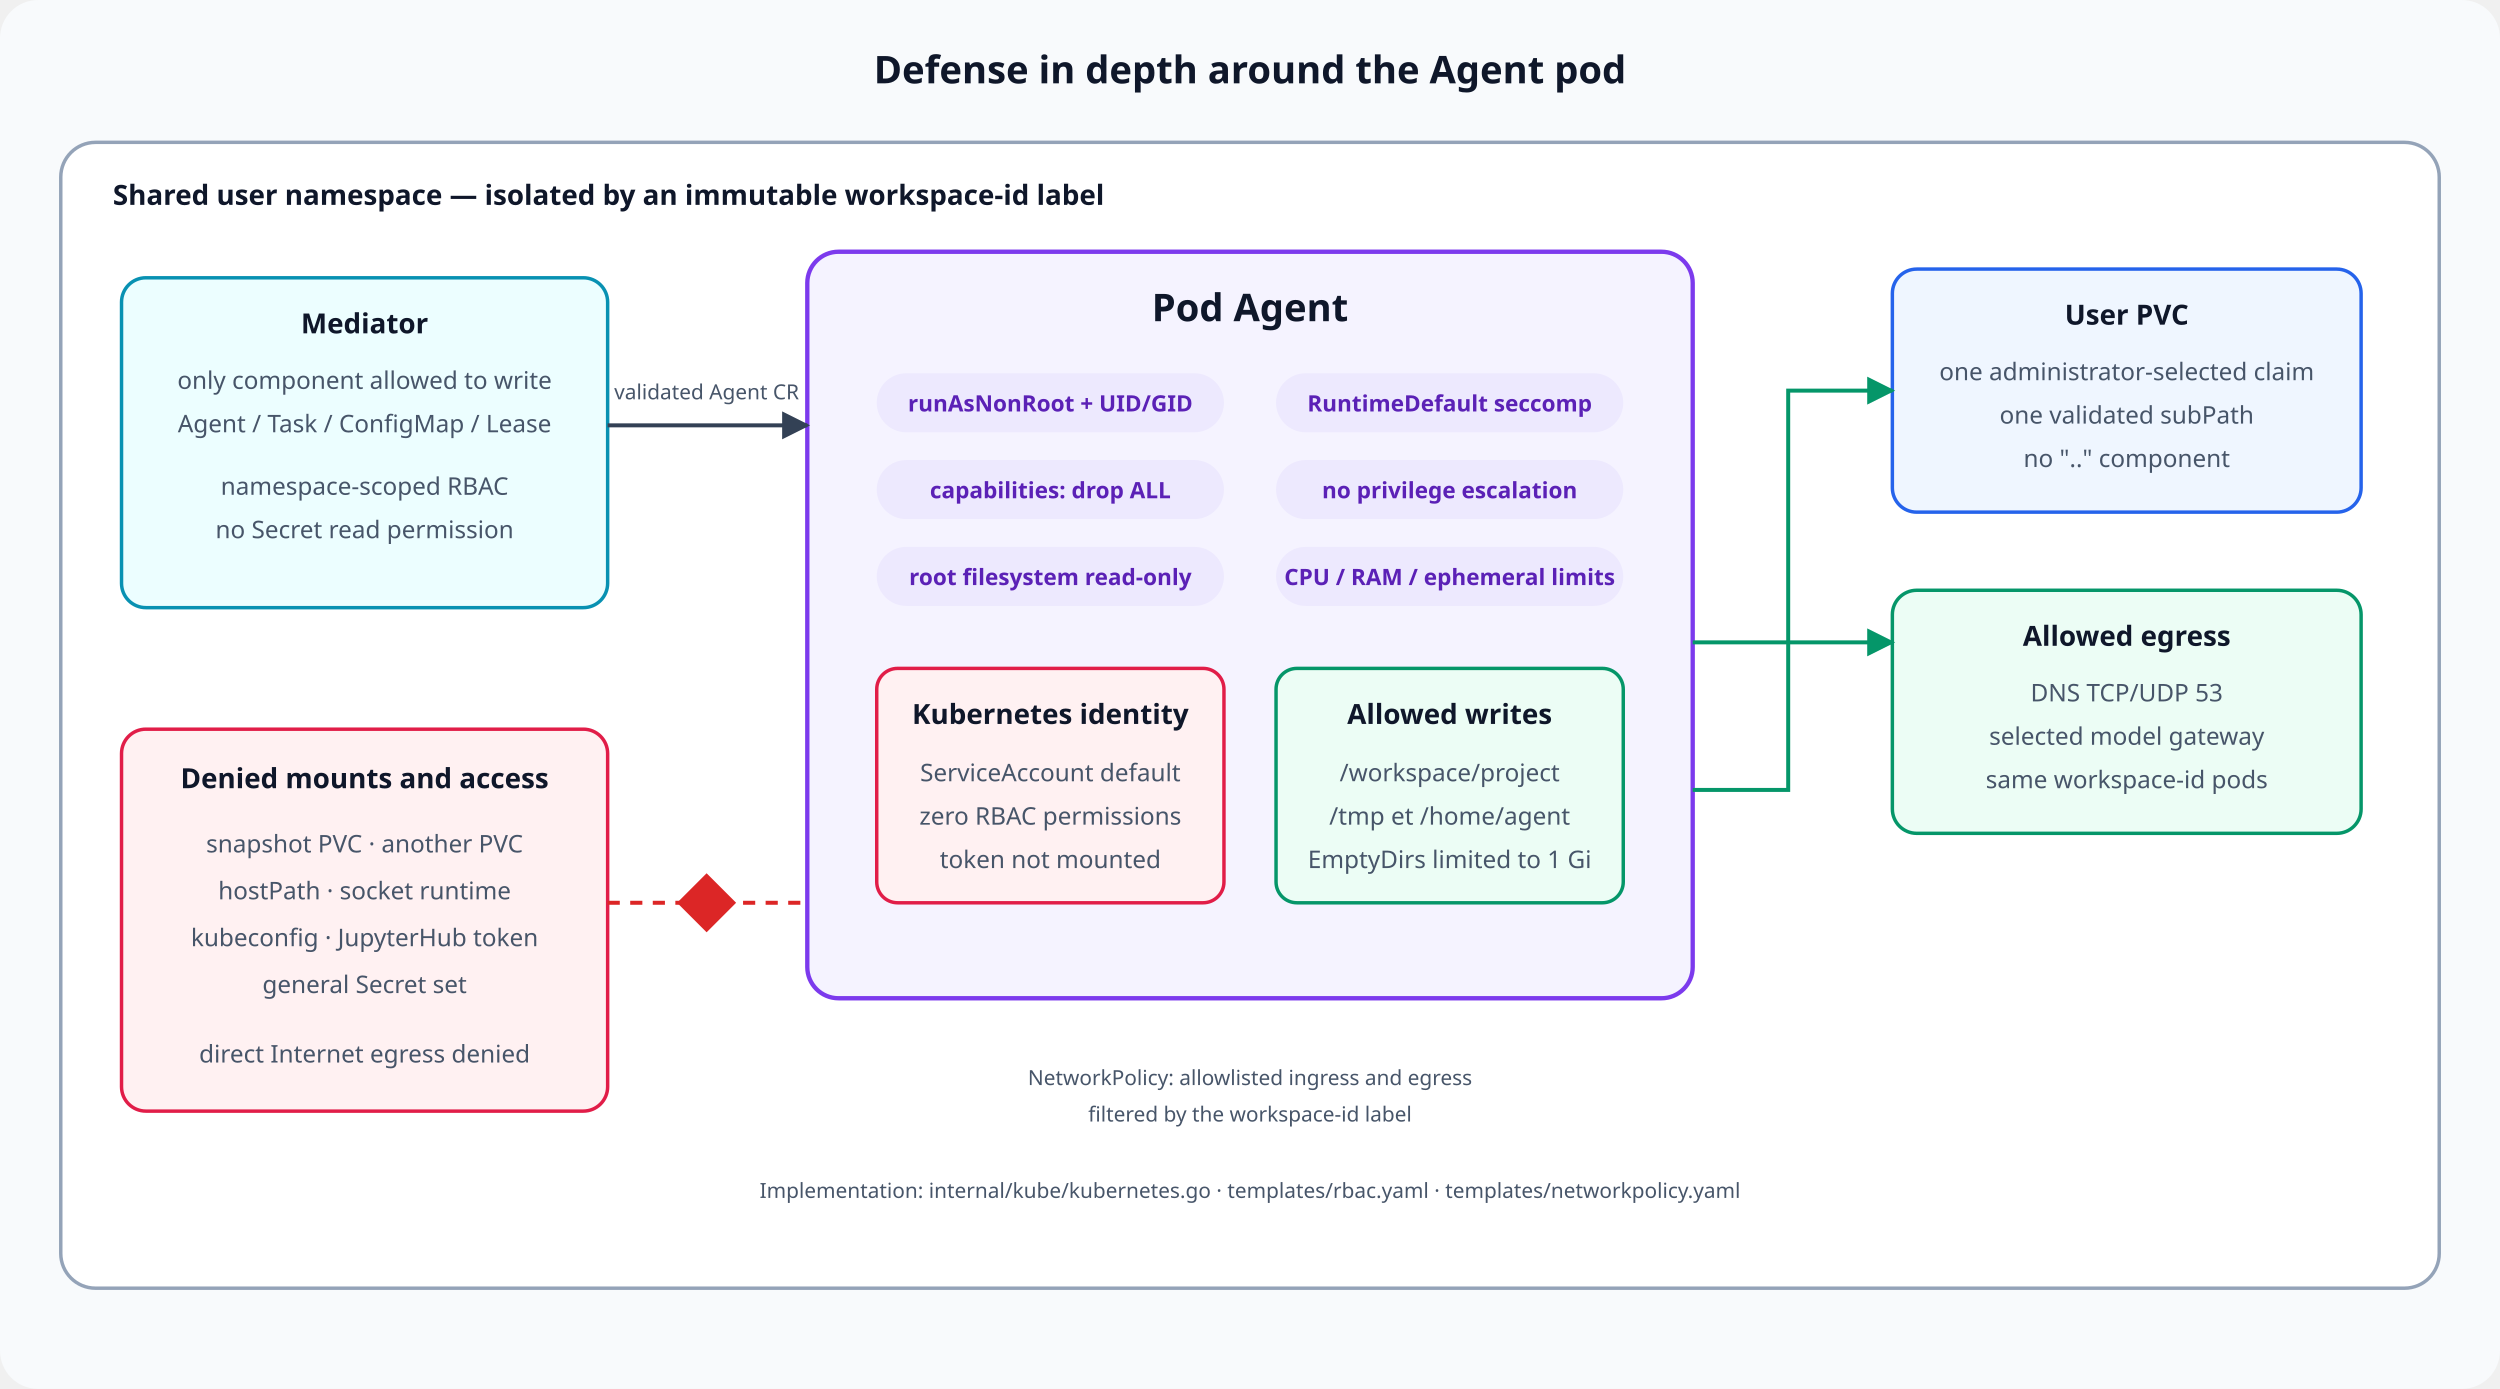
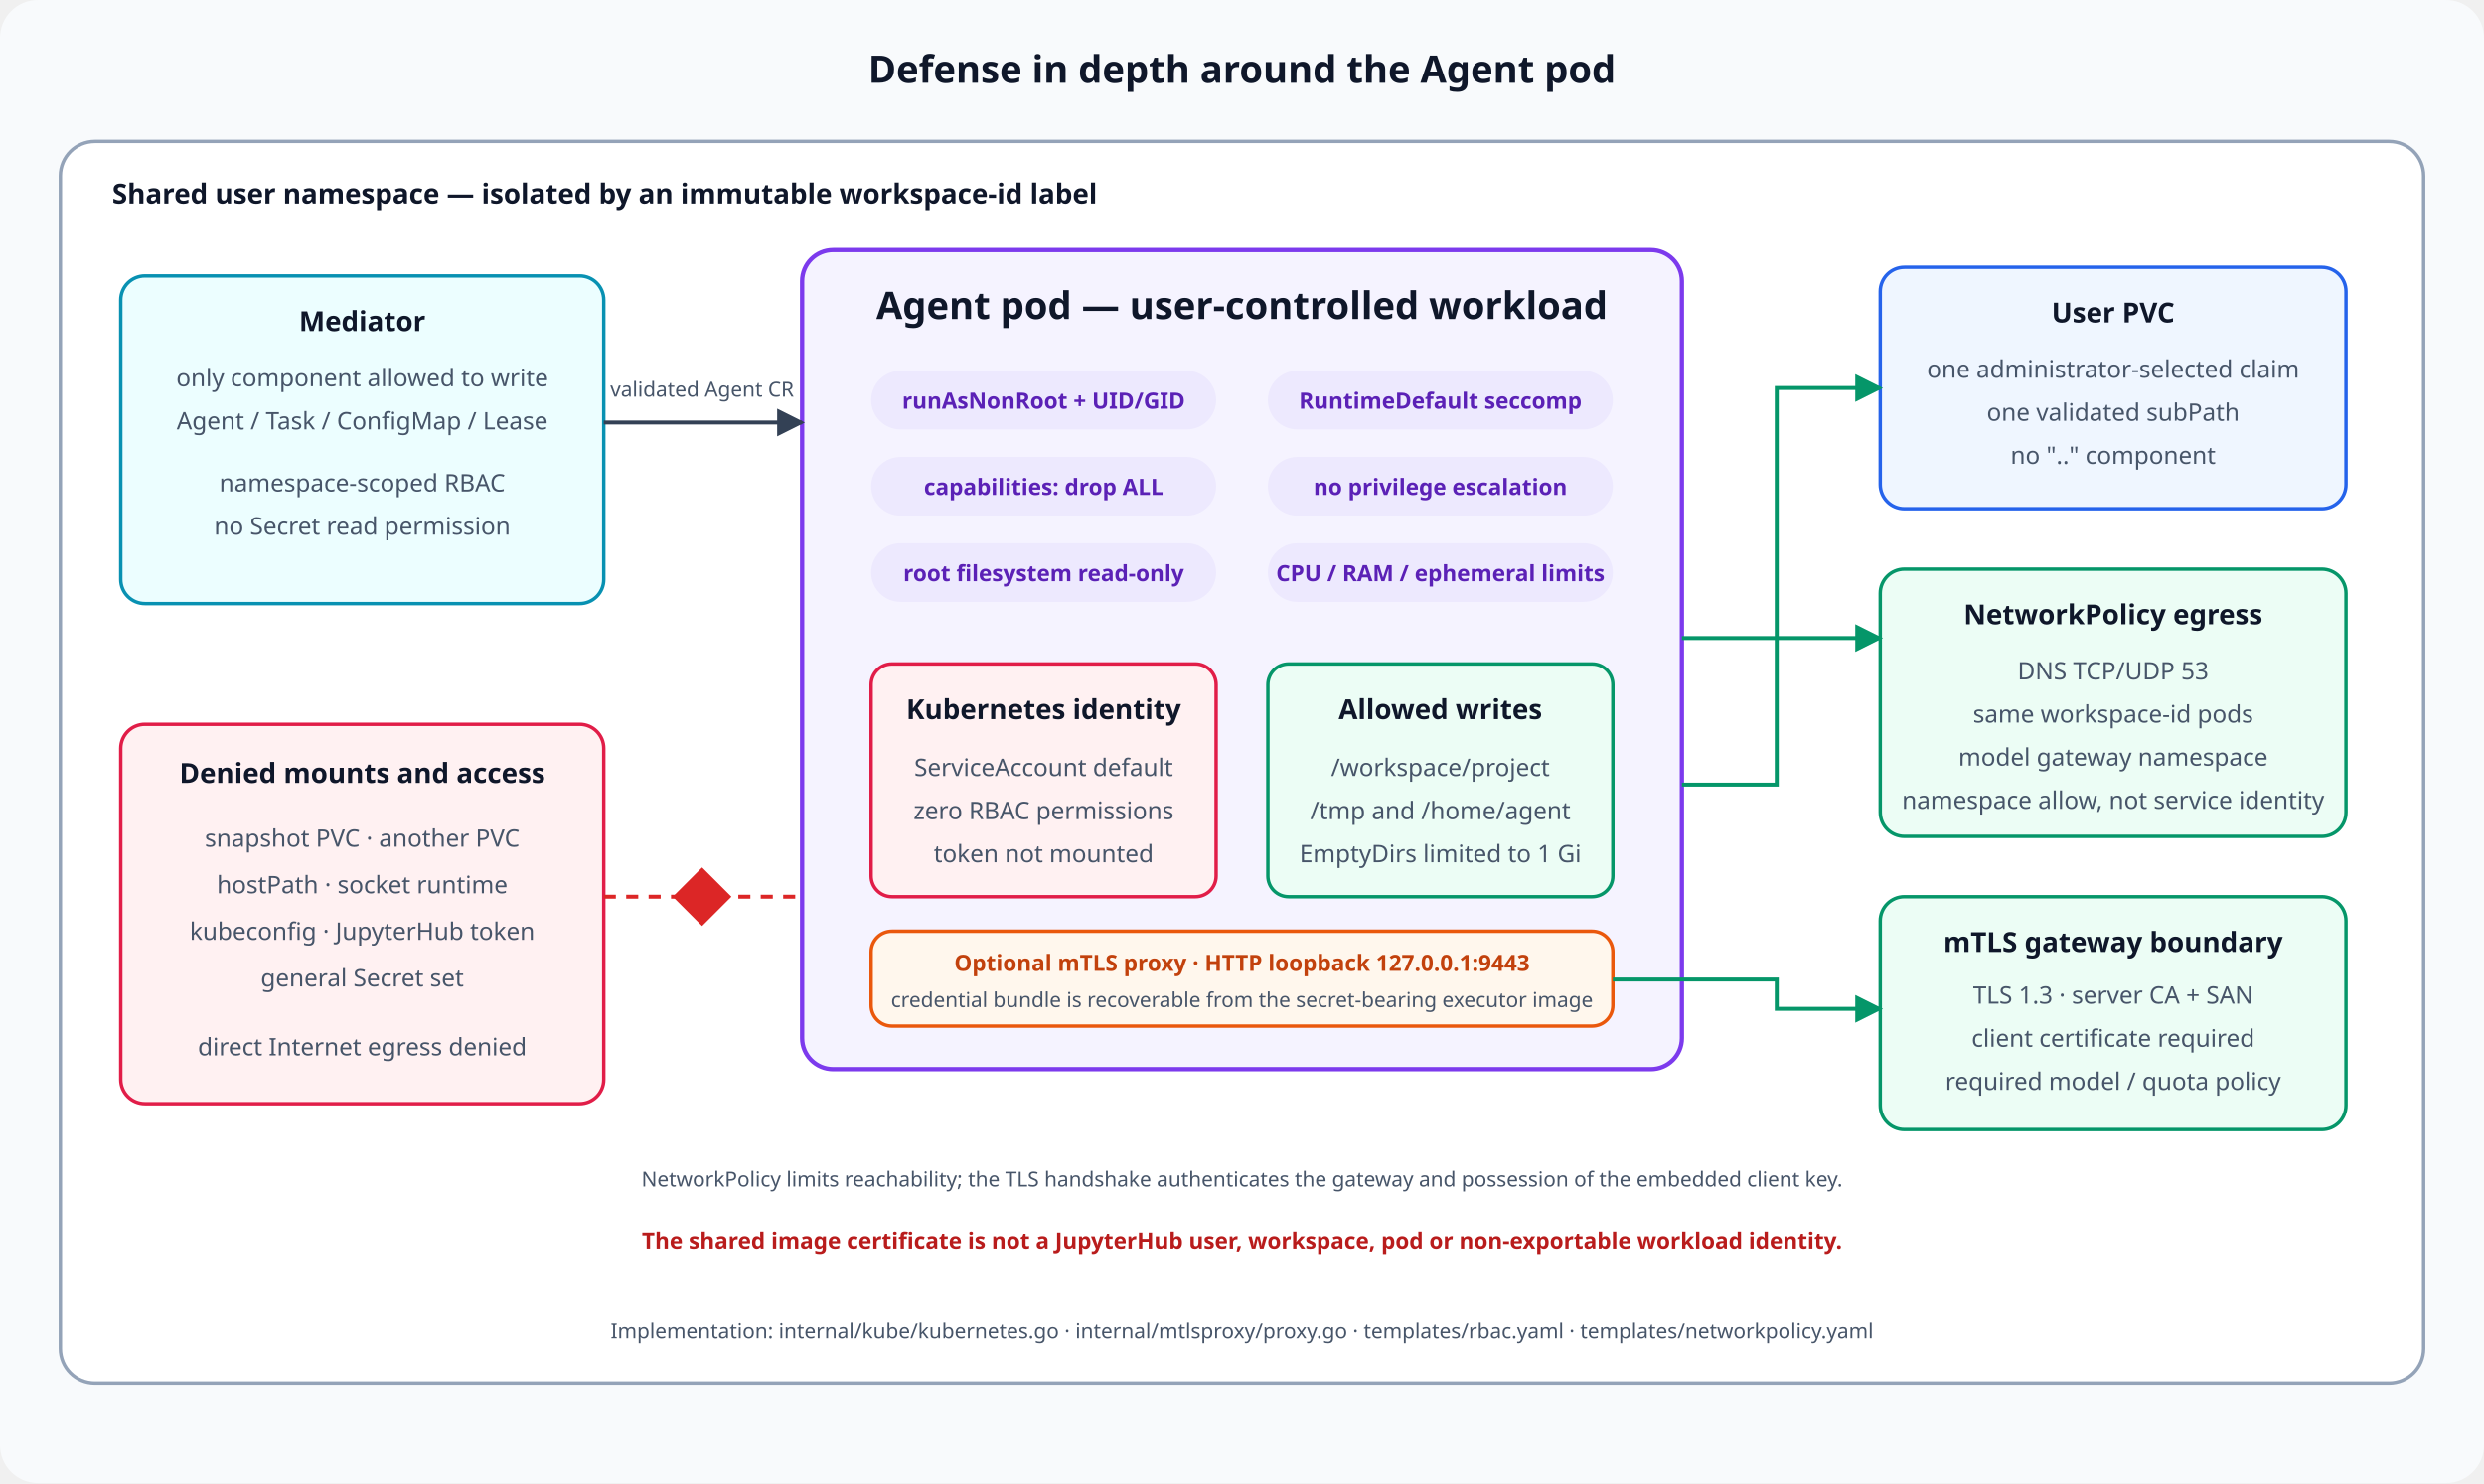
- <svg xmlns="http://www.w3.org/2000/svg" width="1440" height="800" viewBox="0 0 1440 800" role="img" aria-labelledby="title desc">
+ <svg xmlns="http://www.w3.org/2000/svg" width="1440" height="860" viewBox="0 0 1440 860" role="img" aria-labelledby="title desc">
  <defs>
    <style>
-       .bg{fill:#f8fafc}.cluster{fill:#fff;stroke:#94a3b8;stroke-width:2}.pod{fill:#f5f3ff;stroke:#7c3aed;stroke-width:2.5}.control{fill:#ecfeff;stroke:#0891b2;stroke-width:2}.storage{fill:#eff6ff;stroke:#2563eb;stroke-width:2}.allowed{fill:#ecfdf5;stroke:#059669;stroke-width:2}.blocked{fill:#fff1f2;stroke:#e11d48;stroke-width:2}.head{font:700 22px system-ui,sans-serif;fill:#0f172a}.label{font:700 16px system-ui,sans-serif;fill:#0f172a}.body{font:14px system-ui,sans-serif;fill:#475569}.tiny{font:12px system-ui,sans-serif;fill:#475569}.line{stroke:#334155;stroke-width:2.3;fill:none;marker-end:url(#arrow)}.allowline{stroke:#059669;stroke-width:2.3;fill:none;marker-end:url(#arrowGreen)}.denyline{stroke:#dc2626;stroke-width:2.3;stroke-dasharray:7 6;fill:none}.pill{fill:#ede9fe}.pilltext{font:600 13px system-ui,sans-serif;fill:#5b21b6}
+       .bg{fill:#f8fafc}.cluster{fill:#fff;stroke:#94a3b8;stroke-width:2}.pod{fill:#f5f3ff;stroke:#7c3aed;stroke-width:2.5}.control{fill:#ecfeff;stroke:#0891b2;stroke-width:2}.storage{fill:#eff6ff;stroke:#2563eb;stroke-width:2}.allowed{fill:#ecfdf5;stroke:#059669;stroke-width:2}.blocked{fill:#fff1f2;stroke:#e11d48;stroke-width:2}.secret{fill:#fff7ed;stroke:#ea580c;stroke-width:2}.head{font:700 22px system-ui,sans-serif;fill:#0f172a}.label{font:700 16px system-ui,sans-serif;fill:#0f172a}.body{font:14px system-ui,sans-serif;fill:#475569}.tiny{font:12px system-ui,sans-serif;fill:#475569}.line{stroke:#334155;stroke-width:2.3;fill:none;marker-end:url(#arrow)}.allowline{stroke:#059669;stroke-width:2.3;fill:none;marker-end:url(#arrowGreen)}.denyline{stroke:#dc2626;stroke-width:2.3;stroke-dasharray:7 6;fill:none}.pill{fill:#ede9fe}.pilltext{font:600 13px system-ui,sans-serif;fill:#5b21b6}.secrettext{font:600 13px system-ui,sans-serif;fill:#c2410c}.limit{font:700 13px system-ui,sans-serif;fill:#b91c1c}
    </style>
    <marker id="arrow" viewBox="0 0 10 10" refX="9" refY="5" markerWidth="7" markerHeight="7" orient="auto">
      <path d="M0 0 10 5 0 10z" fill="#334155" />
    </marker>
    <marker id="arrowGreen" viewBox="0 0 10 10" refX="9" refY="5" markerWidth="7" markerHeight="7" orient="auto">
      <path d="M0 0 10 5 0 10z" fill="#059669" />
    </marker>
  </defs>
-   <rect class="bg" width="1440" height="800" rx="22" />
+   <rect class="bg" width="1440" height="860" rx="22" />
  <text class="head" x="720" y="48" text-anchor="middle">Defense in depth around the Agent pod</text>
-   <rect class="cluster" x="35" y="82" width="1370" height="660" rx="20" />
+   <rect class="cluster" x="35" y="82" width="1370" height="720" rx="20" />
  <text class="label" x="65" y="118">Shared user namespace — isolated by an immutable workspace-id label</text>
  <rect class="control" x="70" y="160" width="280" height="190" rx="14" />
  <text class="label" x="210" y="192" text-anchor="middle">Mediator</text>
  <text class="body" x="210" y="224" text-anchor="middle">only component allowed to write</text>
  <text class="body" x="210" y="249" text-anchor="middle">Agent / Task / ConfigMap / Lease</text>
  <text class="body" x="210" y="285" text-anchor="middle">namespace-scoped RBAC</text>
  <text class="body" x="210" y="310" text-anchor="middle">no Secret read permission</text>
-   <rect class="pod" x="465" y="145" width="510" height="430" rx="18" />
-   <text class="head" x="720" y="185" text-anchor="middle">Pod Agent</text>
+   <rect class="pod" x="465" y="145" width="510" height="475" rx="18" />
+   <text class="head" x="720" y="185" text-anchor="middle">Agent pod — user-controlled workload</text>
  <rect class="pill" x="505" y="215" width="200" height="34" rx="17" />
  <text class="pilltext" x="605" y="237" text-anchor="middle">runAsNonRoot + UID/GID</text>
  <rect class="pill" x="735" y="215" width="200" height="34" rx="17" />
  <text class="pilltext" x="835" y="237" text-anchor="middle">RuntimeDefault seccomp</text>
  <rect class="pill" x="505" y="265" width="200" height="34" rx="17" />
  <text class="pilltext" x="605" y="287" text-anchor="middle">capabilities: drop ALL</text>
  <rect class="pill" x="735" y="265" width="200" height="34" rx="17" />
  <text class="pilltext" x="835" y="287" text-anchor="middle">no privilege escalation</text>
  <rect class="pill" x="505" y="315" width="200" height="34" rx="17" />
  <text class="pilltext" x="605" y="337" text-anchor="middle">root filesystem read-only</text>
  <rect class="pill" x="735" y="315" width="200" height="34" rx="17" />
  <text class="pilltext" x="835" y="337" text-anchor="middle">CPU / RAM / ephemeral limits</text>
  <rect class="blocked" x="505" y="385" width="200" height="135" rx="12" />
  <text class="label" x="605" y="417" text-anchor="middle">Kubernetes identity</text>
  <text class="body" x="605" y="450" text-anchor="middle">ServiceAccount default</text>
  <text class="body" x="605" y="475" text-anchor="middle">zero RBAC permissions</text>
  <text class="body" x="605" y="500" text-anchor="middle">token not mounted</text>
  <rect class="allowed" x="735" y="385" width="200" height="135" rx="12" />
  <text class="label" x="835" y="417" text-anchor="middle">Allowed writes</text>
  <text class="body" x="835" y="450" text-anchor="middle">/workspace/project</text>
-   <text class="body" x="835" y="475" text-anchor="middle">/tmp et /home/agent</text>
+   <text class="body" x="835" y="475" text-anchor="middle">/tmp and /home/agent</text>
  <text class="body" x="835" y="500" text-anchor="middle">EmptyDirs limited to 1 Gi</text>
+   <rect class="secret" x="505" y="540" width="430" height="55" rx="12" />
+   <text class="secrettext" x="720" y="563" text-anchor="middle">Optional mTLS proxy · HTTP loopback 127.0.0.1:9443</text>
+   <text class="tiny" x="720" y="584" text-anchor="middle">credential bundle is recoverable from the secret-bearing executor image</text>
  <rect class="storage" x="1090" y="155" width="270" height="140" rx="14" />
  <text class="label" x="1225" y="187" text-anchor="middle">User PVC</text>
  <text class="body" x="1225" y="219" text-anchor="middle">one administrator-selected claim</text>
  <text class="body" x="1225" y="244" text-anchor="middle">one validated subPath</text>
  <text class="body" x="1225" y="269" text-anchor="middle">no ".." component</text>
  <path class="allowline" d="M975 455 H1030 V225 H1090" />
-   <rect class="allowed" x="1090" y="340" width="270" height="140" rx="14" />
-   <text class="label" x="1225" y="372" text-anchor="middle">Allowed egress</text>
-   <text class="body" x="1225" y="404" text-anchor="middle">DNS TCP/UDP 53</text>
-   <text class="body" x="1225" y="429" text-anchor="middle">selected model gateway</text>
-   <text class="body" x="1225" y="454" text-anchor="middle">same workspace-id pods</text>
+   <rect class="allowed" x="1090" y="330" width="270" height="155" rx="14" />
+   <text class="label" x="1225" y="362" text-anchor="middle">NetworkPolicy egress</text>
+   <text class="body" x="1225" y="394" text-anchor="middle">DNS TCP/UDP 53</text>
+   <text class="body" x="1225" y="419" text-anchor="middle">same workspace-id pods</text>
+   <text class="body" x="1225" y="444" text-anchor="middle">model gateway namespace</text>
+   <text class="body" x="1225" y="469" text-anchor="middle">namespace allow, not service identity</text>
  <path class="allowline" d="M975 370 H1090" />
+   <rect class="allowed" x="1090" y="520" width="270" height="135" rx="14" />
+   <text class="label" x="1225" y="552" text-anchor="middle">mTLS gateway boundary</text>
+   <text class="body" x="1225" y="582" text-anchor="middle">TLS 1.3 · server CA + SAN</text>
+   <text class="body" x="1225" y="607" text-anchor="middle">client certificate required</text>
+   <text class="body" x="1225" y="632" text-anchor="middle">required model / quota policy</text>
+   <path class="allowline" d="M935 568 H1030 V585 H1090" />
  <rect class="blocked" x="70" y="420" width="280" height="220" rx="14" />
  <text class="label" x="210" y="454" text-anchor="middle">Denied mounts and access</text>
  <text class="body" x="210" y="491" text-anchor="middle">snapshot PVC · another PVC</text>
  <text class="body" x="210" y="518" text-anchor="middle">hostPath · socket runtime</text>
  <text class="body" x="210" y="545" text-anchor="middle">kubeconfig · JupyterHub token</text>
  <text class="body" x="210" y="572" text-anchor="middle">general Secret set</text>
  <text class="body" x="210" y="612" text-anchor="middle">direct Internet egress denied</text>
  <path class="denyline" d="M350 520 H465" />
  <path d="M407 503 l17 17 -17 17 -17 -17z" fill="#dc2626" />
  <path class="line" d="M350 245 H465" />
  <text class="tiny" x="407" y="230" text-anchor="middle">validated Agent CR</text>
-   <text class="tiny" x="720" y="625" text-anchor="middle">NetworkPolicy: allowlisted ingress and egress</text>
-   <text class="tiny" x="720" y="646" text-anchor="middle">filtered by the workspace-id label</text>
-   <text class="tiny" x="720" y="690" text-anchor="middle">Implementation: internal/kube/kubernetes.go · templates/rbac.yaml · templates/networkpolicy.yaml</text>
+   <text class="tiny" x="720" y="688" text-anchor="middle">NetworkPolicy limits reachability; the TLS handshake authenticates the gateway and possession of the embedded client key.</text>
+   <text class="limit" x="720" y="724" text-anchor="middle">The shared image certificate is not a JupyterHub user, workspace, pod or non-exportable workload identity.</text>
+   <text class="tiny" x="720" y="776" text-anchor="middle">Implementation: internal/kube/kubernetes.go · internal/mtlsproxy/proxy.go · templates/rbac.yaml · templates/networkpolicy.yaml</text>
</svg>
